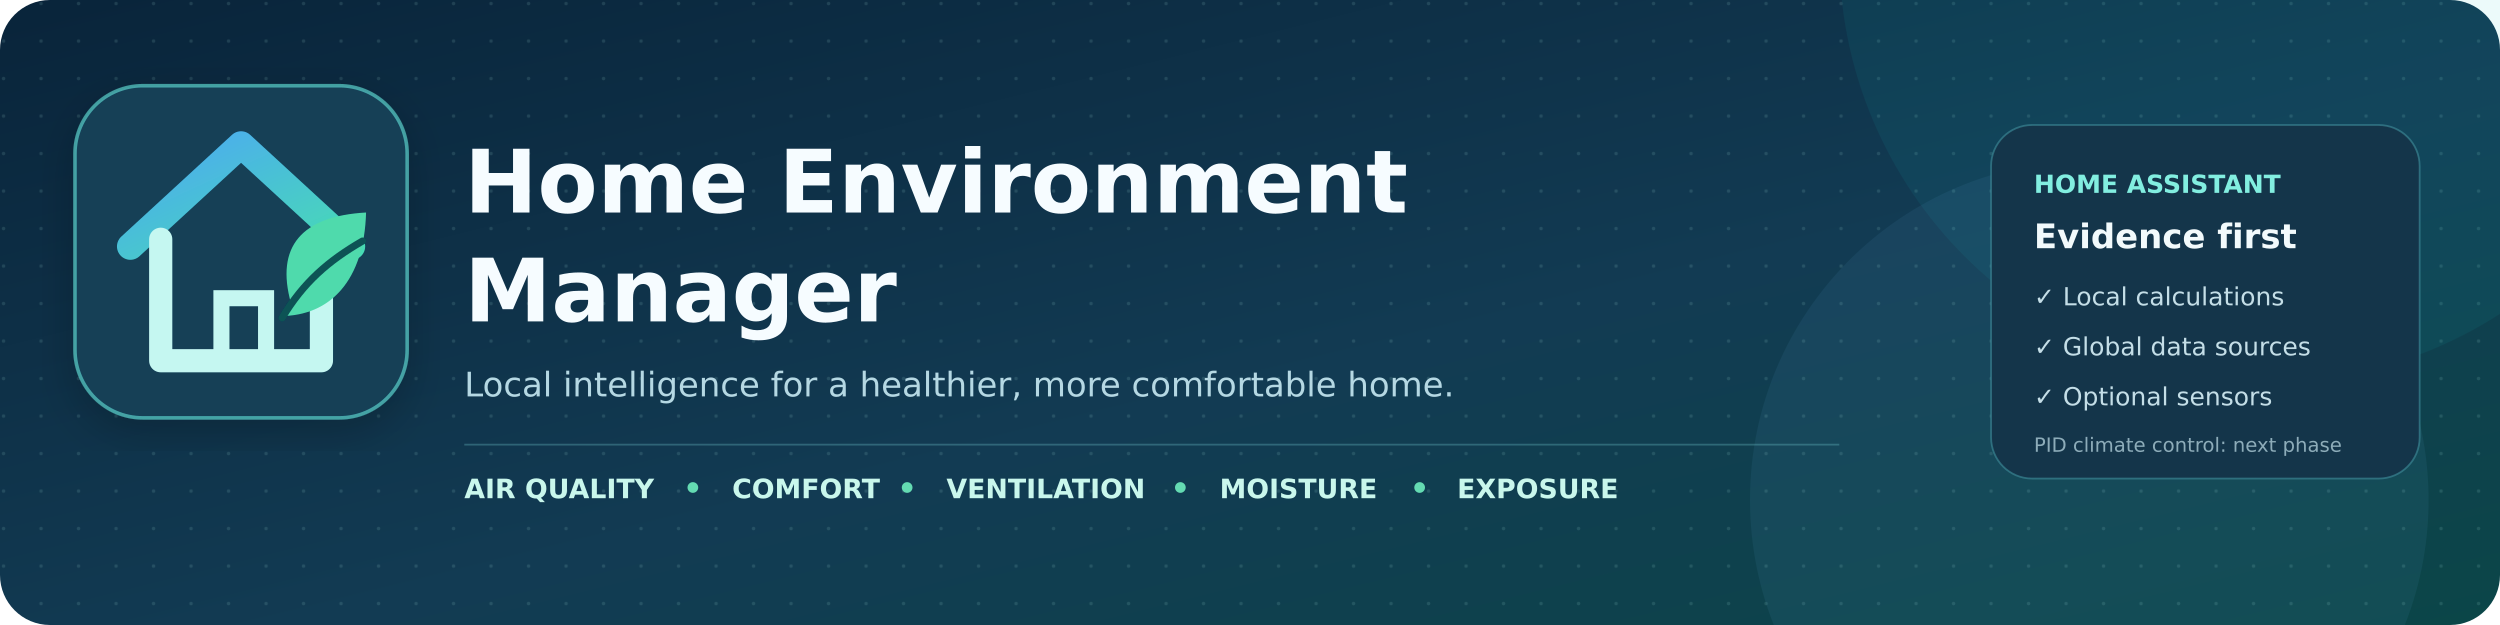
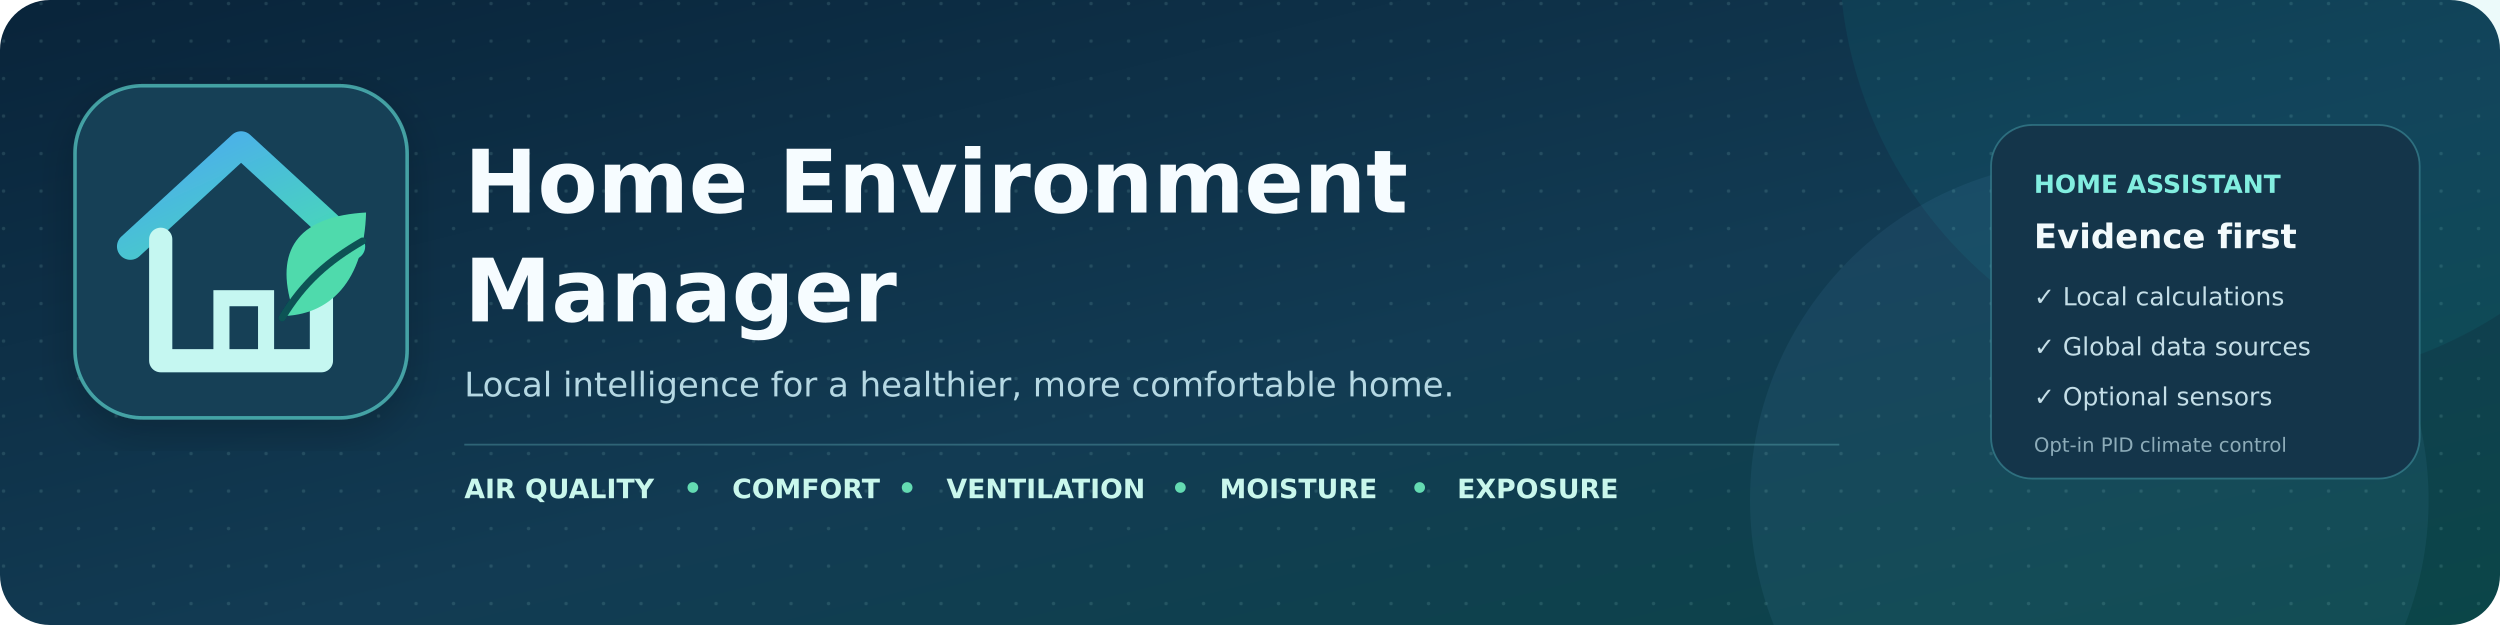
<svg xmlns="http://www.w3.org/2000/svg" viewBox="0 0 1400 350" width="1400" height="350" role="img" aria-labelledby="title desc">
  <defs>
    <linearGradient id="bg" x1="0" y1="0" x2="1" y2="1">
      <stop stop-color="#09243A" />
      <stop offset=".56" stop-color="#123B53" />
      <stop offset="1" stop-color="#0B4648" />
    </linearGradient>
    <linearGradient id="accent" x1="0" y1="0" x2="1" y2="1">
      <stop stop-color="#4DA9F3" />
      <stop offset="1" stop-color="#46DBB4" />
    </linearGradient>
    <filter id="sh">
      <feDropShadow dx="0" dy="8" stdDeviation="12" flood-color="#000" flood-opacity=".21" />
    </filter>
    <pattern id="dots" width="21" height="21" patternUnits="userSpaceOnUse">
      <circle cx="2" cy="2" r="1" fill="#B7FAEA" opacity=".12" />
    </pattern>
  </defs>
  <rect width="1400" height="350" rx="28" fill="url(#bg)" />
  <rect width="1400" height="350" rx="28" fill="url(#dots)" />
  <circle cx="1270" cy="-26" r="240" fill="#0EBBBA" opacity=".08" />
  <circle cx="1170" cy="280" r="190" fill="#72CAFF" opacity=".07" />
  <g transform="translate(42 48)" filter="url(#sh)">
    <rect width="186" height="186" rx="38" fill="#123F57" stroke="#5ACEC8" stroke-opacity=".7" stroke-width="2" />
    <path d="M31 90L93 33l62 57" stroke="url(#accent)" stroke-width="15" fill="none" stroke-linecap="round" stroke-linejoin="round" />
    <path d="M48 86v68h90V86" stroke="#C5F7F1" stroke-width="13" fill="none" stroke-linecap="round" stroke-linejoin="round" />
    <path d="M82 153v-34h25v34" stroke="#C5F7F1" stroke-width="9" fill="none" />
    <path d="M121 122c-9-32 6-49 42-51-1 38-20 58-48 58" fill="#4FDAAC" />
    <path d="M116 130c12-20 26-32 45-43" stroke="#0D5355" stroke-width="4" fill="none" stroke-linecap="round" />
  </g>
  <g transform="translate(260 62)">
    <text x="0" y="57" fill="#F6FCFF" font-family="DejaVu Sans,Arial,sans-serif" font-weight="700" font-size="49">Home Environment</text>
    <text x="0" y="118" fill="#F6FCFF" font-family="DejaVu Sans,Arial,sans-serif" font-weight="700" font-size="49">Manager</text>
    <text x="0" y="160" fill="#B5D8E3" font-family="DejaVu Sans,Arial,sans-serif" font-size="19">Local intelligence for a healthier, more comfortable home.</text>
    <path d="M0 187H770" stroke="#77CBD3" opacity=".3" />
    <g font-family="DejaVu Sans,Arial,sans-serif" font-size="15" font-weight="600" fill="#C9F7EC">
      <text x="0" y="217">AIR QUALITY</text>
      <circle cx="128" cy="211" r="3" fill="#64DBB2" />
      <text x="150" y="217">COMFORT</text>
      <circle cx="248" cy="211" r="3" fill="#64DBB2" />
      <text x="270" y="217">VENTILATION</text>
      <circle cx="401" cy="211" r="3" fill="#64DBB2" />
      <text x="423" y="217">MOISTURE</text>
      <circle cx="535" cy="211" r="3" fill="#64DBB2" />
      <text x="556" y="217">EXPOSURE</text>
    </g>
  </g>
  <g transform="translate(1115 70)" font-family="DejaVu Sans,Arial,sans-serif">
    <rect x="0" y="0" width="240" height="198" rx="23" fill="#14354A" stroke="#3D8997" stroke-opacity=".65" />
    <text x="24" y="38" font-weight="700" fill="#82EEE0" font-size="14">HOME ASSISTANT</text>
    <text x="24" y="69" font-weight="600" fill="#F2FAFC" font-size="19">Evidence first</text>
    <g font-size="14" fill="#C4DEE7">
      <text x="24" y="101">✓ Local calculations</text>
      <text x="24" y="129">✓ Global data sources</text>
      <text x="24" y="157">✓ Optional sensors</text>
    </g>
-     <text x="24" y="183" fill="#8DACB9" font-size="11">PID climate control: next phase</text>
+     <text x="24" y="183" fill="#8DACB9" font-size="11">Opt-in PID climate control</text>
  </g>
</svg>
